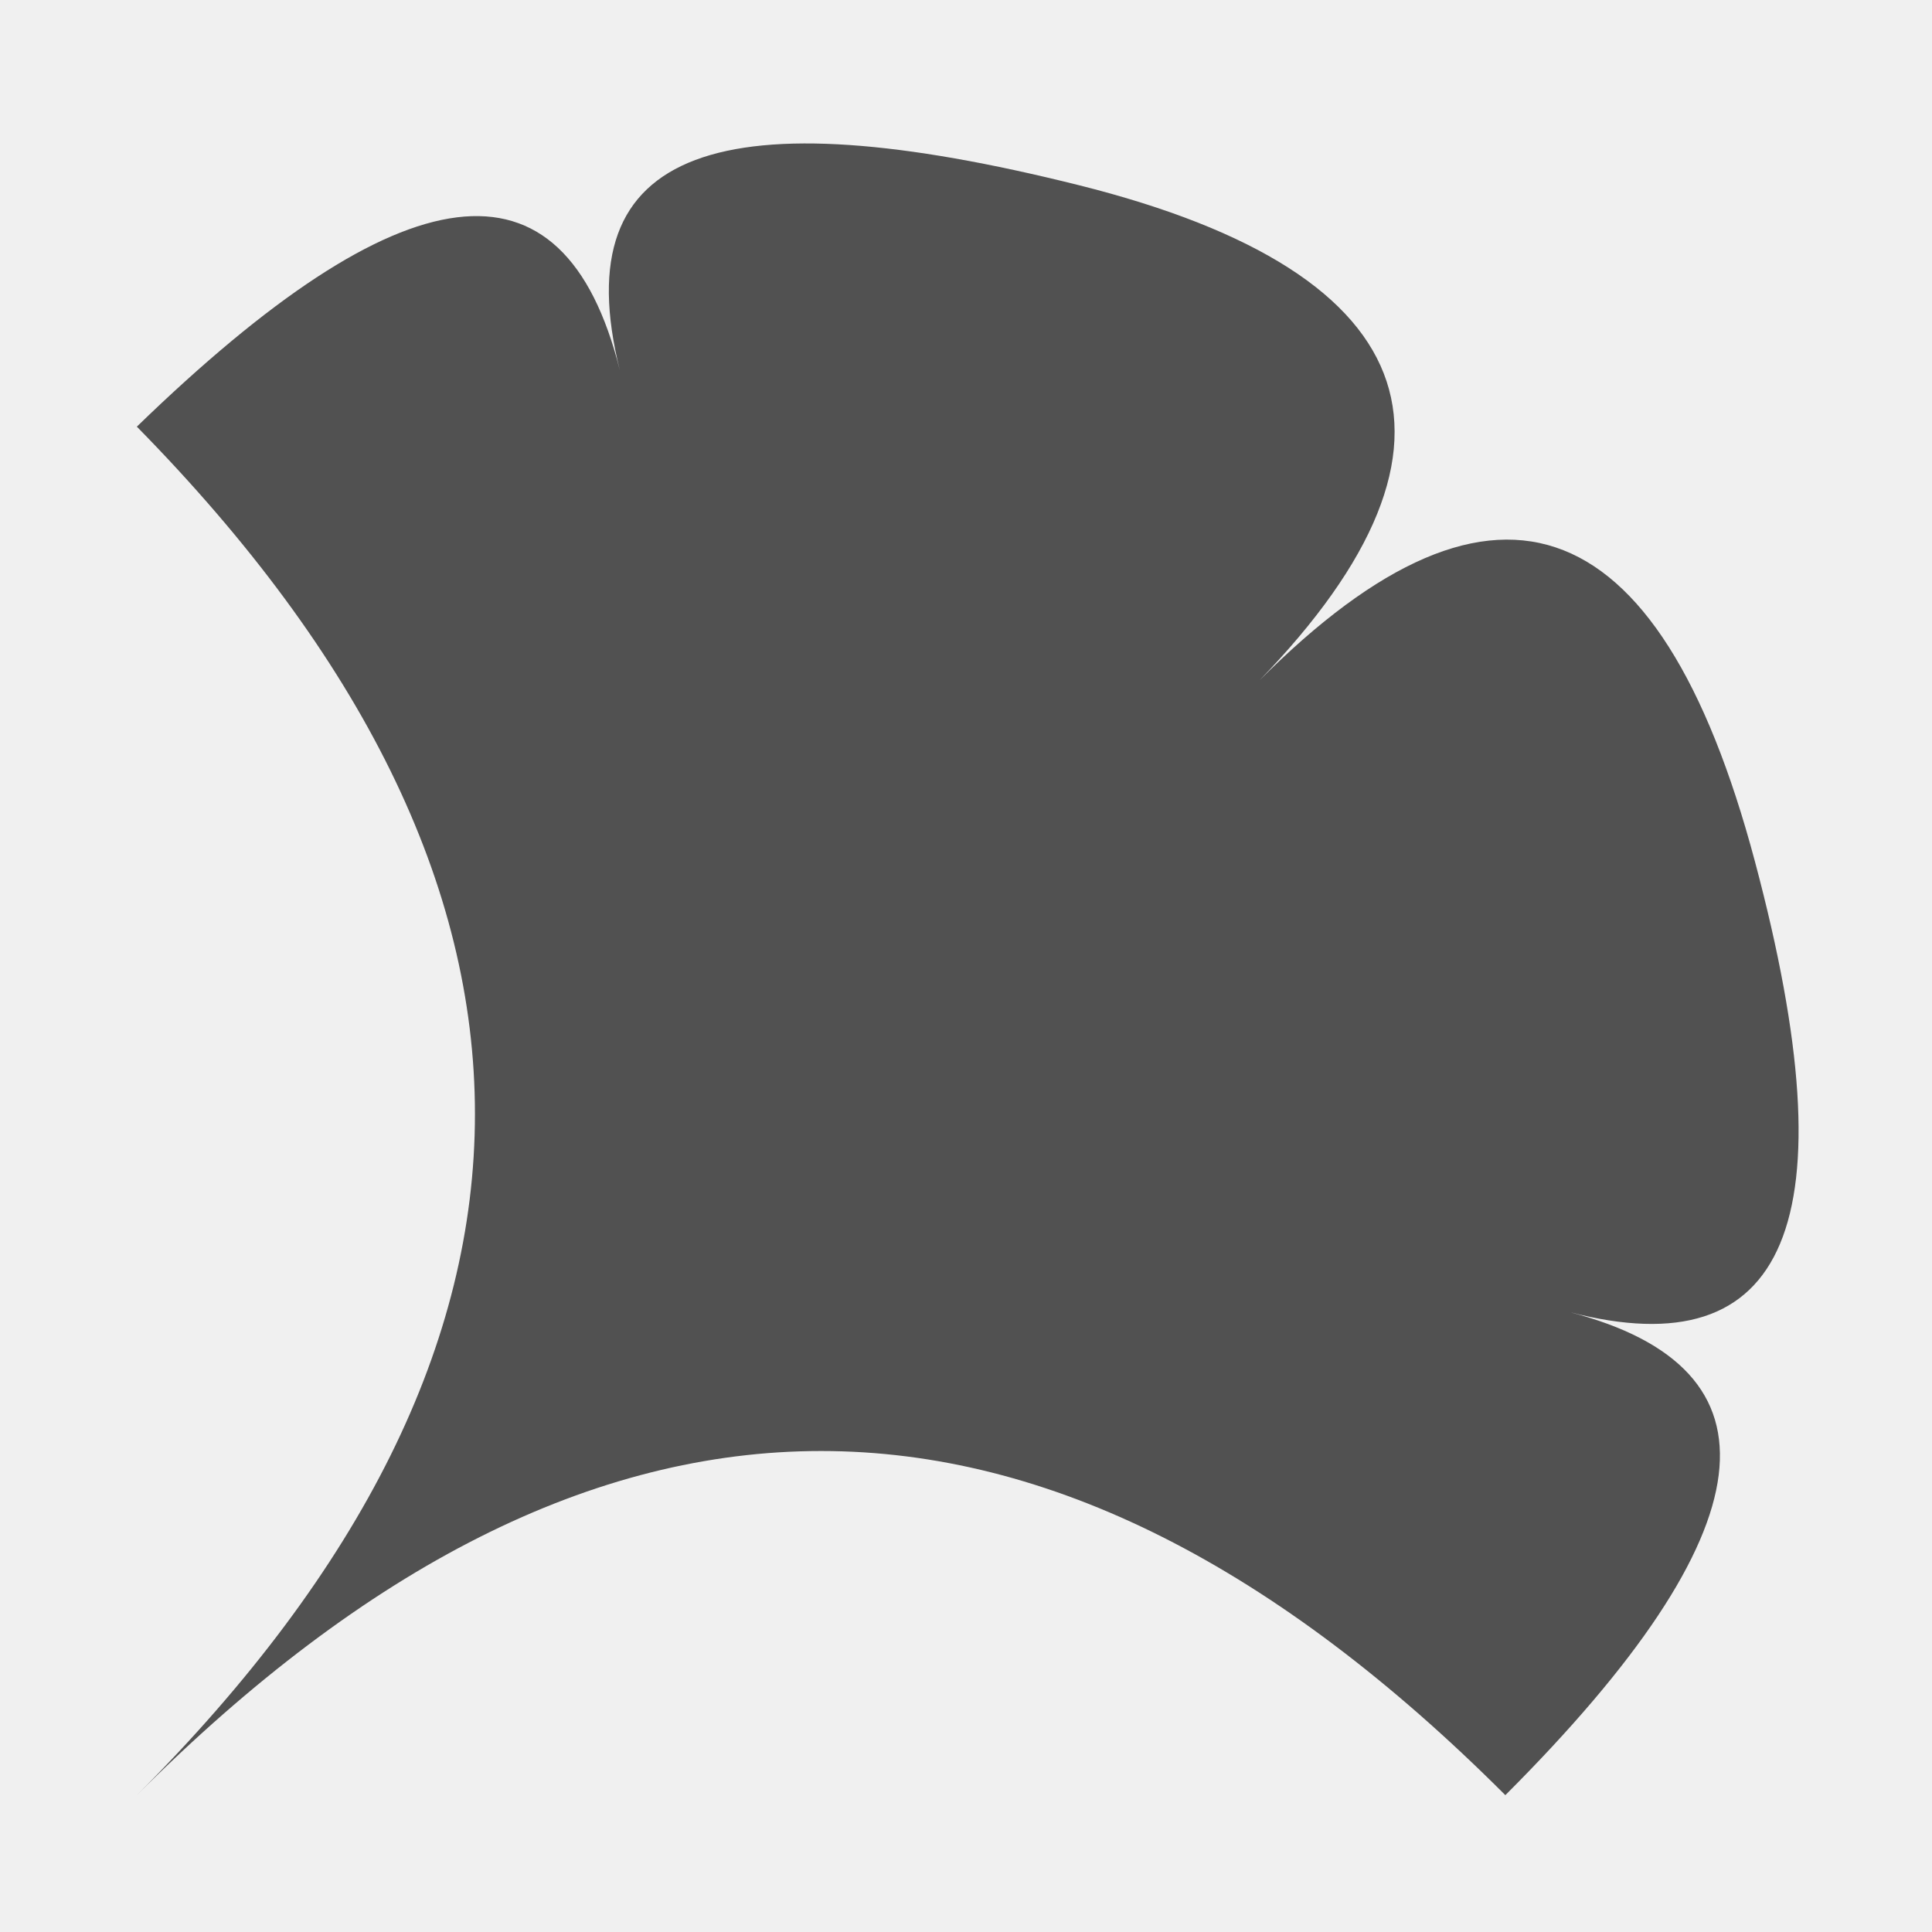
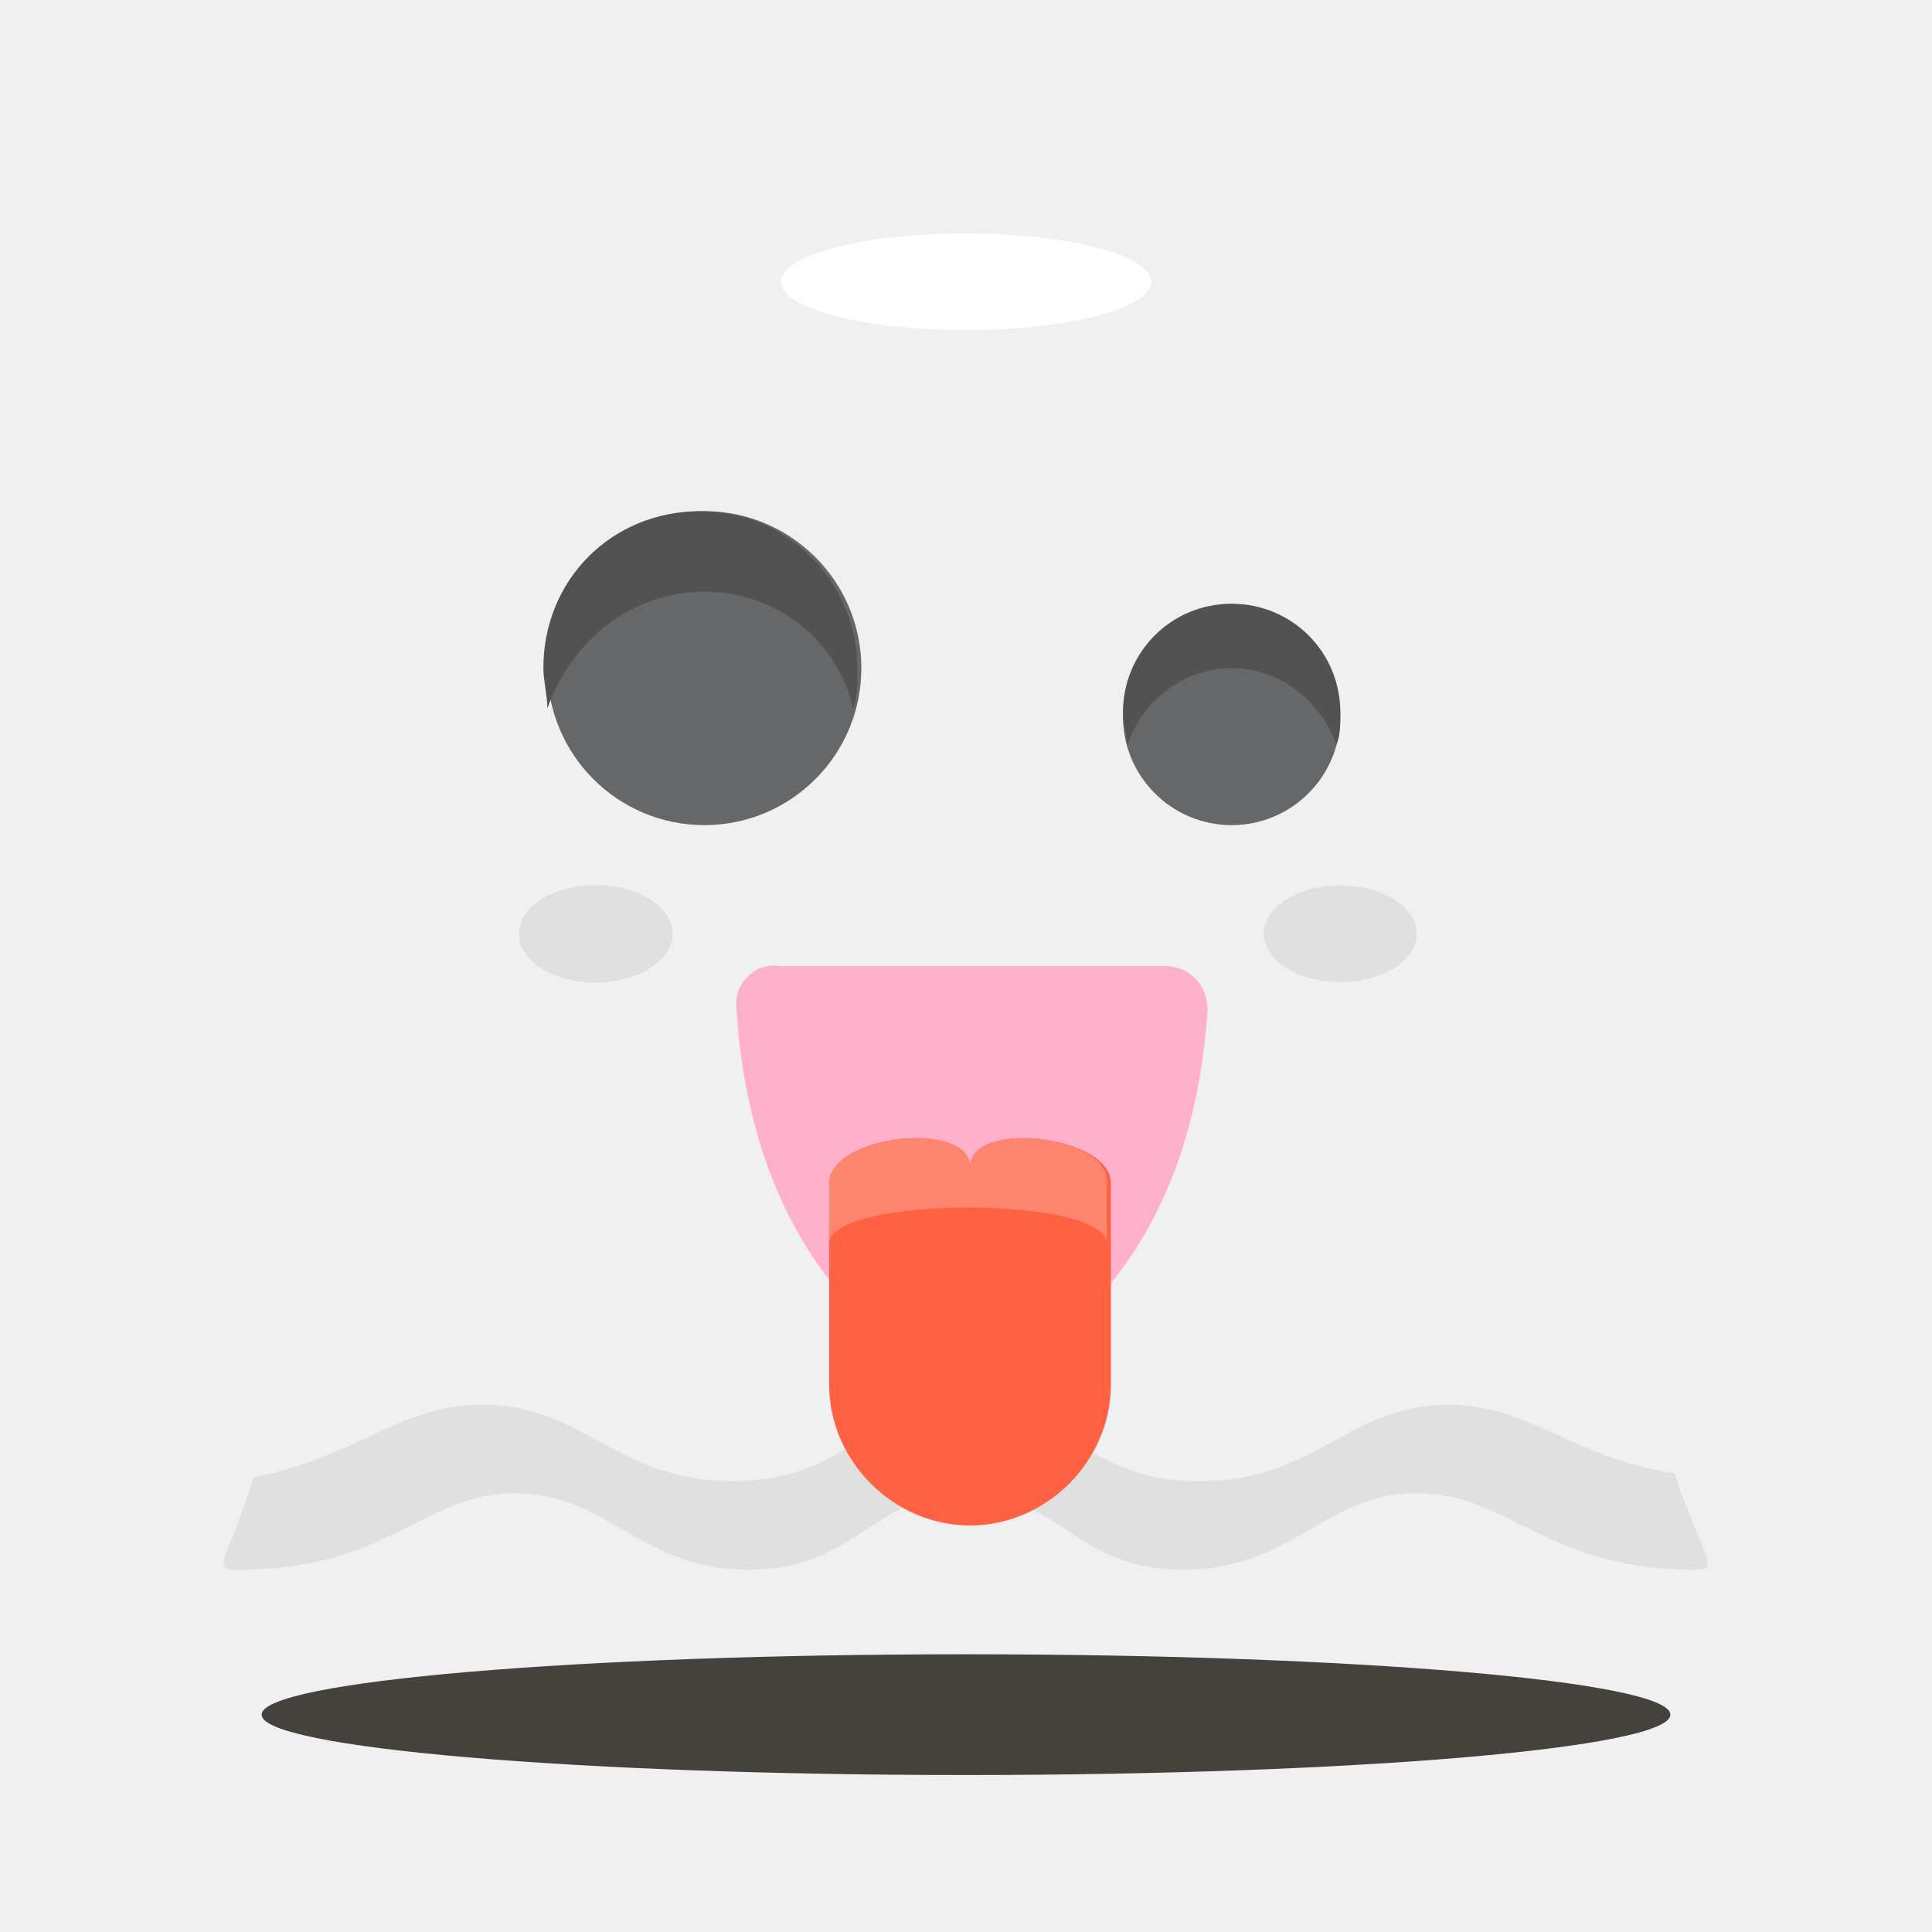
- <svg xmlns="http://www.w3.org/2000/svg" version="1.1" x="0px" y="0px" width="24px" height="24px" viewBox="0 0 24 24">
-   <style type="text/css">
- 	.st0{fill:#515151;}
- </style>
-   <path class="st0" d="M1.7,22.3c5.7-5.7,11.3-5.7,17,0c3.3-3.3,3.5-5.3,0.8-6c2.7,0.7,3.5-1.1,2.3-5.6s-3.3-5.2-6.3-2.1  c3-3,2.3-5.2-2.1-6.3S7,1.8,7.7,4.6C7,1.8,5,2.1,1.7,5.3C7.3,11,7.3,16.7,1.7,22.3" />
+ <svg xmlns="http://www.w3.org/2000/svg" t="1677936361606" class="icon" viewBox="0 0 1024 1024" version="1.1" p-id="17388" width="200" height="200">
+   <path d="M842.667 411.733c0 68.267 2.133 128 8.533 174.933l38.4-40.533c72.533-76.8 117.333-174.933 125.867-281.6 2.133-14.933-6.4-32-21.333-38.4-10.667-6.4-25.6-6.4-36.267 0-12.8 6.4-19.2 17.067-21.333 29.867-8.533 57.6-42.667 106.667-93.867 132.267v23.467zM177.067 588.8c4.267-49.067 8.533-106.667 8.533-174.933 0-6.4 0-14.933 2.133-21.333-51.2-27.733-85.333-76.8-93.867-132.267-2.133-12.8-10.667-23.467-21.333-29.867-12.8-6.4-25.6-6.4-36.267 0-14.933 8.533-21.333 23.467-21.333 38.4 8.533 104.533 53.333 204.8 125.867 281.6l36.267 38.4z" fill="#F0F0F0" p-id="17389" />
+   <path d="M842.667 411.733c0-181.333-147.2-328.533-328.533-328.533S183.467 230.4 183.467 411.733C183.467 800 91.733 832 125.867 832c81.067 0 98.133-40.533 147.2-40.533s66.133 40.533 123.733 40.533c57.6 0 66.133-40.533 115.2-40.533s57.6 40.533 115.2 40.533 74.667-40.533 123.733-40.533 68.267 40.533 147.2 40.533c36.267 0-55.467-32-55.467-420.267z" fill="#F0F0F0" p-id="17390" />
+   <path d="M768 744.533c-53.333 0-70.4 40.533-132.267 40.533-61.867 0-70.4-40.533-123.733-40.533s-61.867 40.533-123.733 40.533-78.933-40.533-132.267-40.533c-44.8 0-66.133 27.733-121.6 38.4-12.8 42.667-23.467 49.067-8.533 49.067 81.067 0 98.133-40.533 147.2-40.533s66.133 40.533 123.733 40.533c57.6 0 66.133-40.533 115.2-40.533s57.6 40.533 115.2 40.533 74.667-40.533 123.733-40.533 68.267 40.533 147.2 40.533c14.933 0 4.267-6.4-10.667-51.2-55.467-8.533-76.8-36.267-119.467-36.267z" fill="#E0E0E0" p-id="17391" />
+   <path d="M413.867 149.333a98.133 25.6 0 1 0 196.267 0 98.133 25.6 0 1 0-196.267 0Z" fill="#FFFFFF" p-id="17392" />
+   <path d="M138.667 908.8a373.333 32 0 1 0 746.667 0 373.333 32 0 1 0-746.667 0Z" fill="#45413C" p-id="17393" />
+   <path d="M275.2 494.933a40.533 25.6 0 1 0 81.067 0 40.533 25.6 0 1 0-81.067 0Z" fill="#FFAA54" p-id="17394" />
+   <path d="M275.2 494.933a40.533 25.6 0 1 0 81.067 0 40.533 25.6 0 1 0-81.067 0Z" fill="#E0E0E0" p-id="17395" />
+   <path d="M669.867 494.933a40.533 25.6 0 1 0 81.067 0 40.533 25.6 0 1 0-81.067 0Z" fill="#E0E0E0" p-id="17396" />
+   <path d="M652.8 379.733m-57.6 0a57.6 57.6 0 1 0 115.2 0 57.6 57.6 0 1 0-115.2 0Z" fill="#656769" p-id="17397" />
+   <path d="M652.8 354.133c25.6 0 46.933 17.067 55.467 40.533 2.133-4.267 2.133-10.667 2.133-17.067 0-32-25.6-57.6-57.6-57.6s-57.6 25.6-57.6 57.6c0 6.4 2.133 10.667 2.133 17.067 8.533-23.467 29.867-40.533 55.467-40.533z" fill="#525252" p-id="17398" />
+   <path d="M373.333 354.133m-83.2 0a83.2 83.2 0 1 0 166.4 0 83.2 83.2 0 1 0-166.4 0Z" fill="#656769" p-id="17399" />
+   <path d="M373.333 313.6c38.4 0 70.4 25.6 78.933 61.867 2.133-6.4 2.133-12.8 2.133-21.333 0-44.8-36.267-83.2-83.2-83.2s-83.2 36.267-83.2 83.2c0 6.4 2.133 14.933 2.133 21.333 12.8-36.267 44.8-61.867 83.2-61.867z" fill="#525252" p-id="17400" />
+   <path d="M390.4 535.467c8.533 132.267 83.2 181.333 113.067 196.267 6.4 4.267 14.933 4.267 23.467 0 29.867-17.067 104.533-64 113.067-196.267 0-12.8-8.533-23.467-23.467-23.467h-202.667c-14.933-2.133-25.6 10.667-23.467 23.467z" fill="#FFB0CA" p-id="17401" />
+   <path d="M514.133 618.667c0-25.6 74.667-17.067 74.667 8.533v106.667c0 40.533-34.133 74.667-74.667 74.667s-74.667-34.133-74.667-74.667v-106.667c0-25.6 74.667-34.133 74.667-8.533z" fill="#FF6242" p-id="17402" />
+   <path d="M514.133 618.667c0-25.6-74.667-17.067-74.667 8.533v32c0-25.6 147.2-25.6 147.2 0v-32c2.133-25.6-72.533-34.133-72.533-8.533z" fill="#FF866E" p-id="17403" />
</svg>
